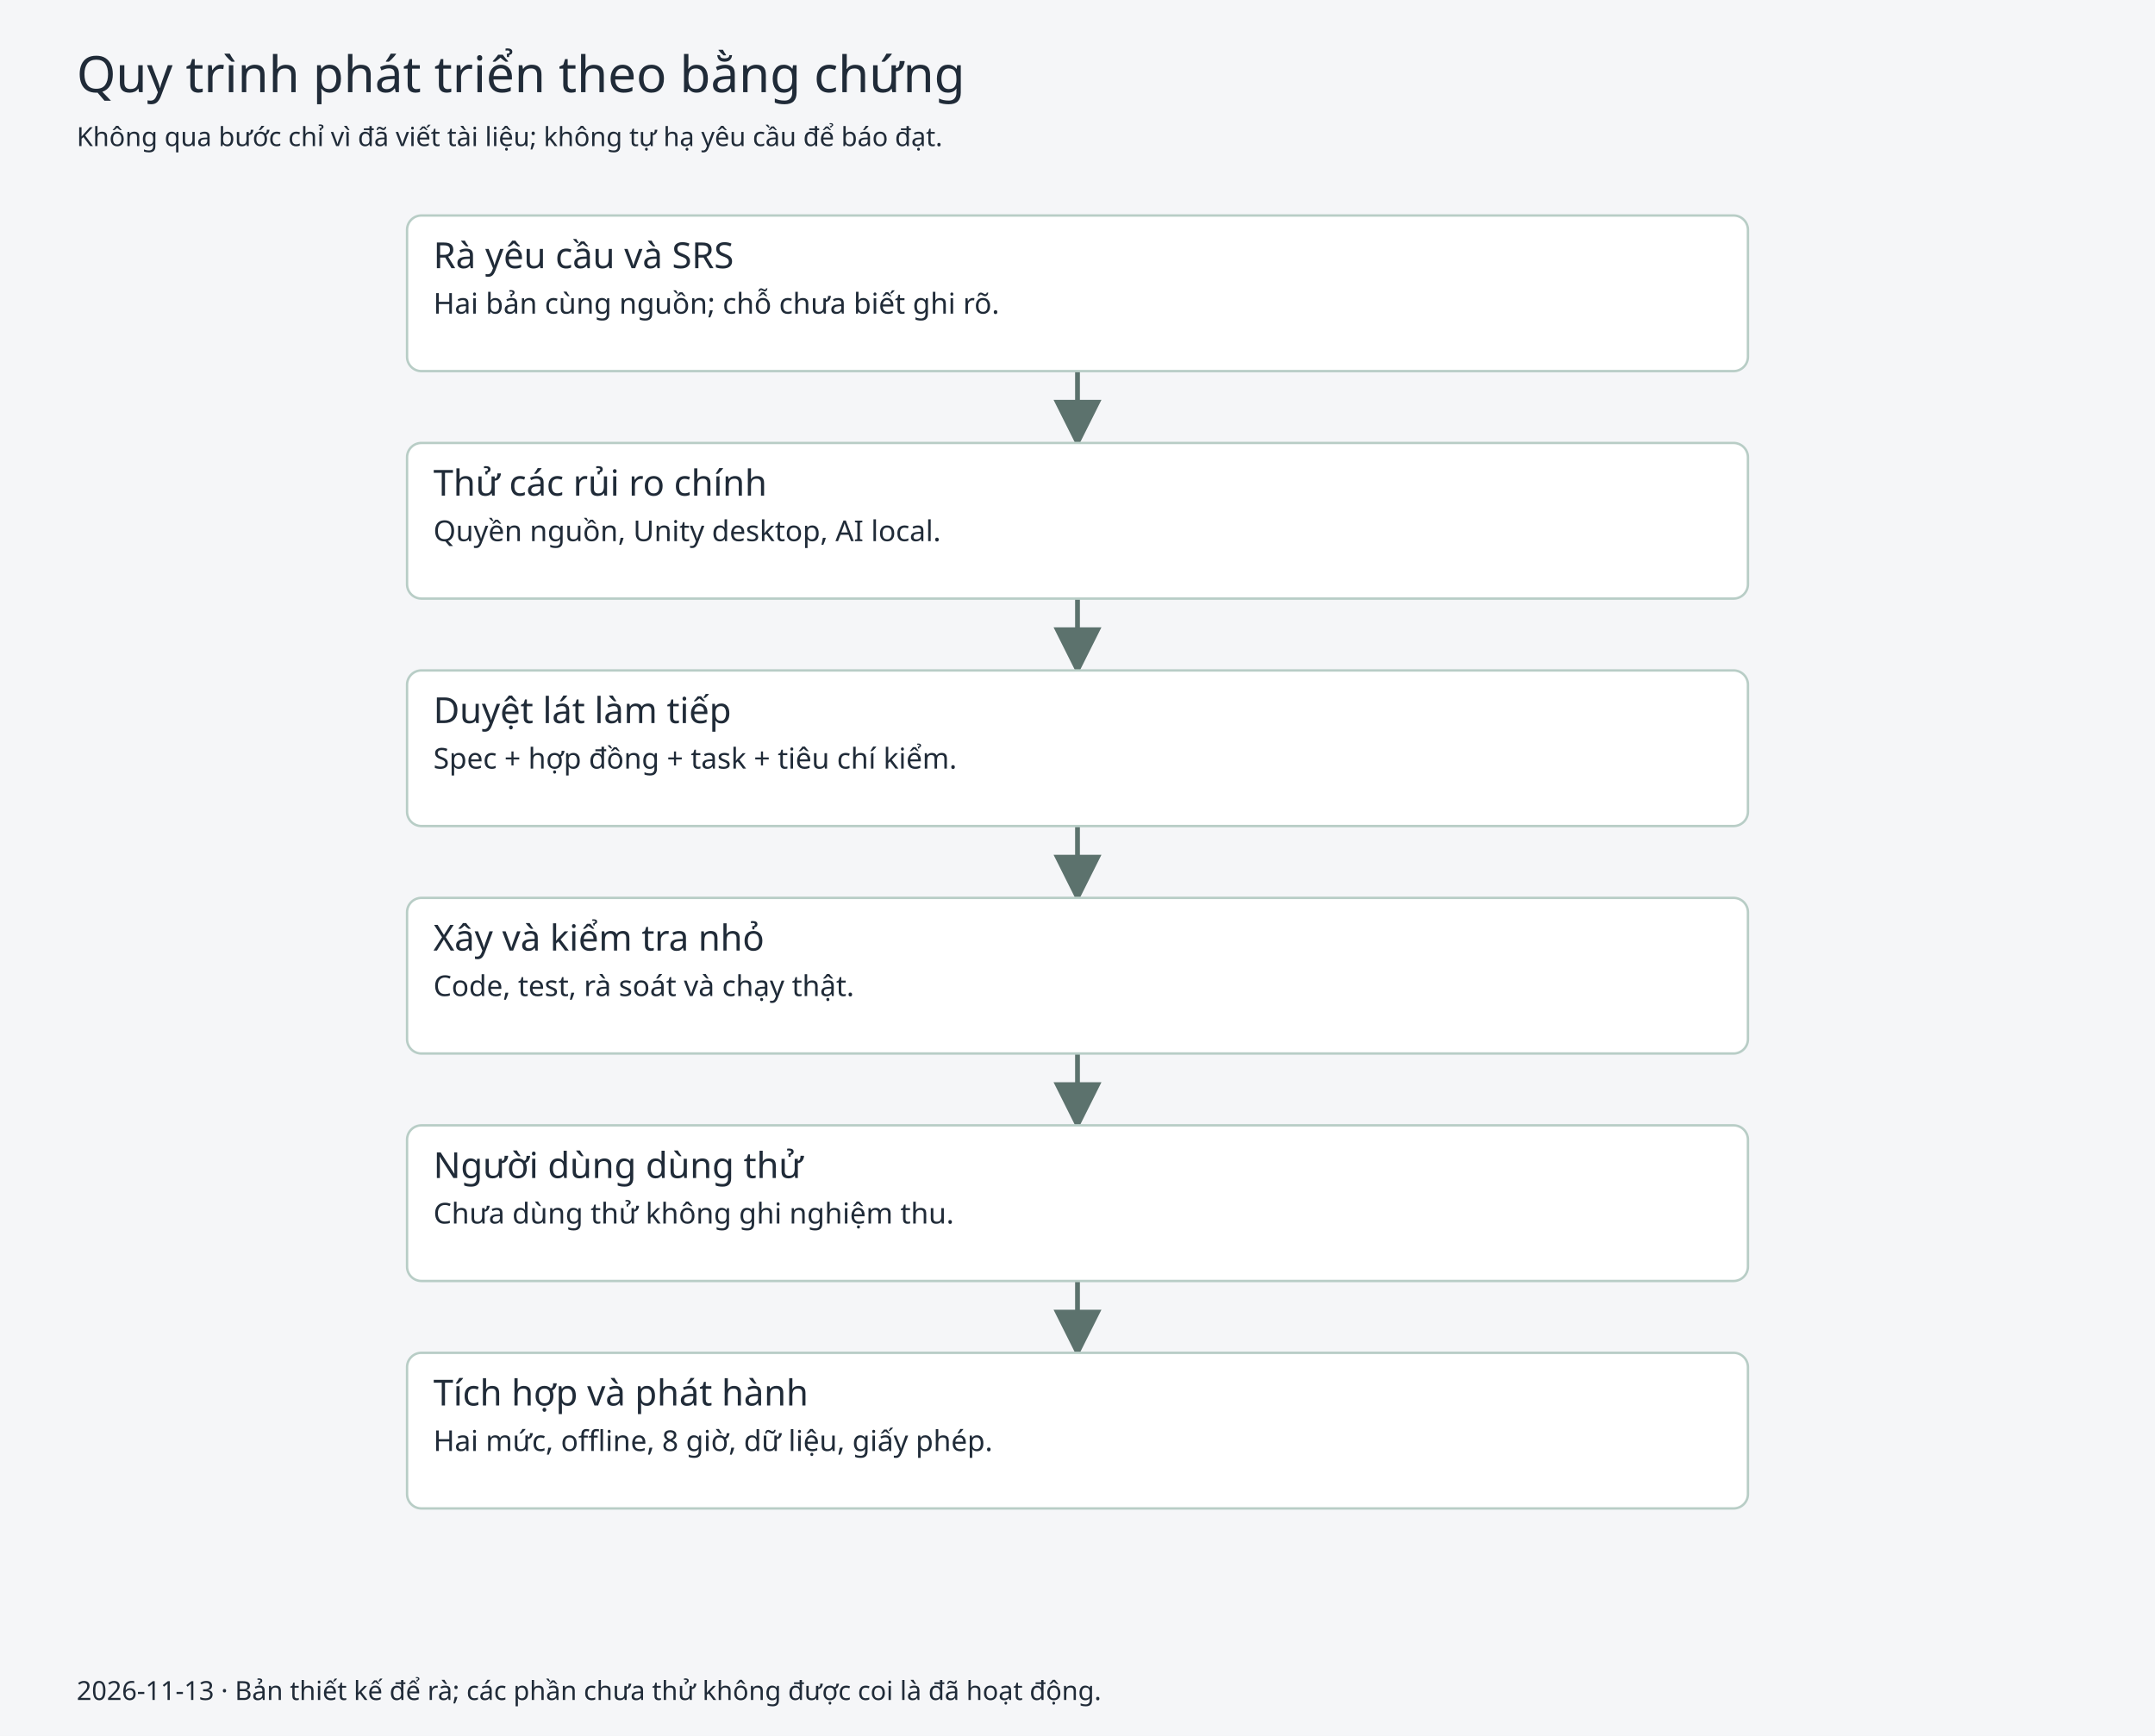
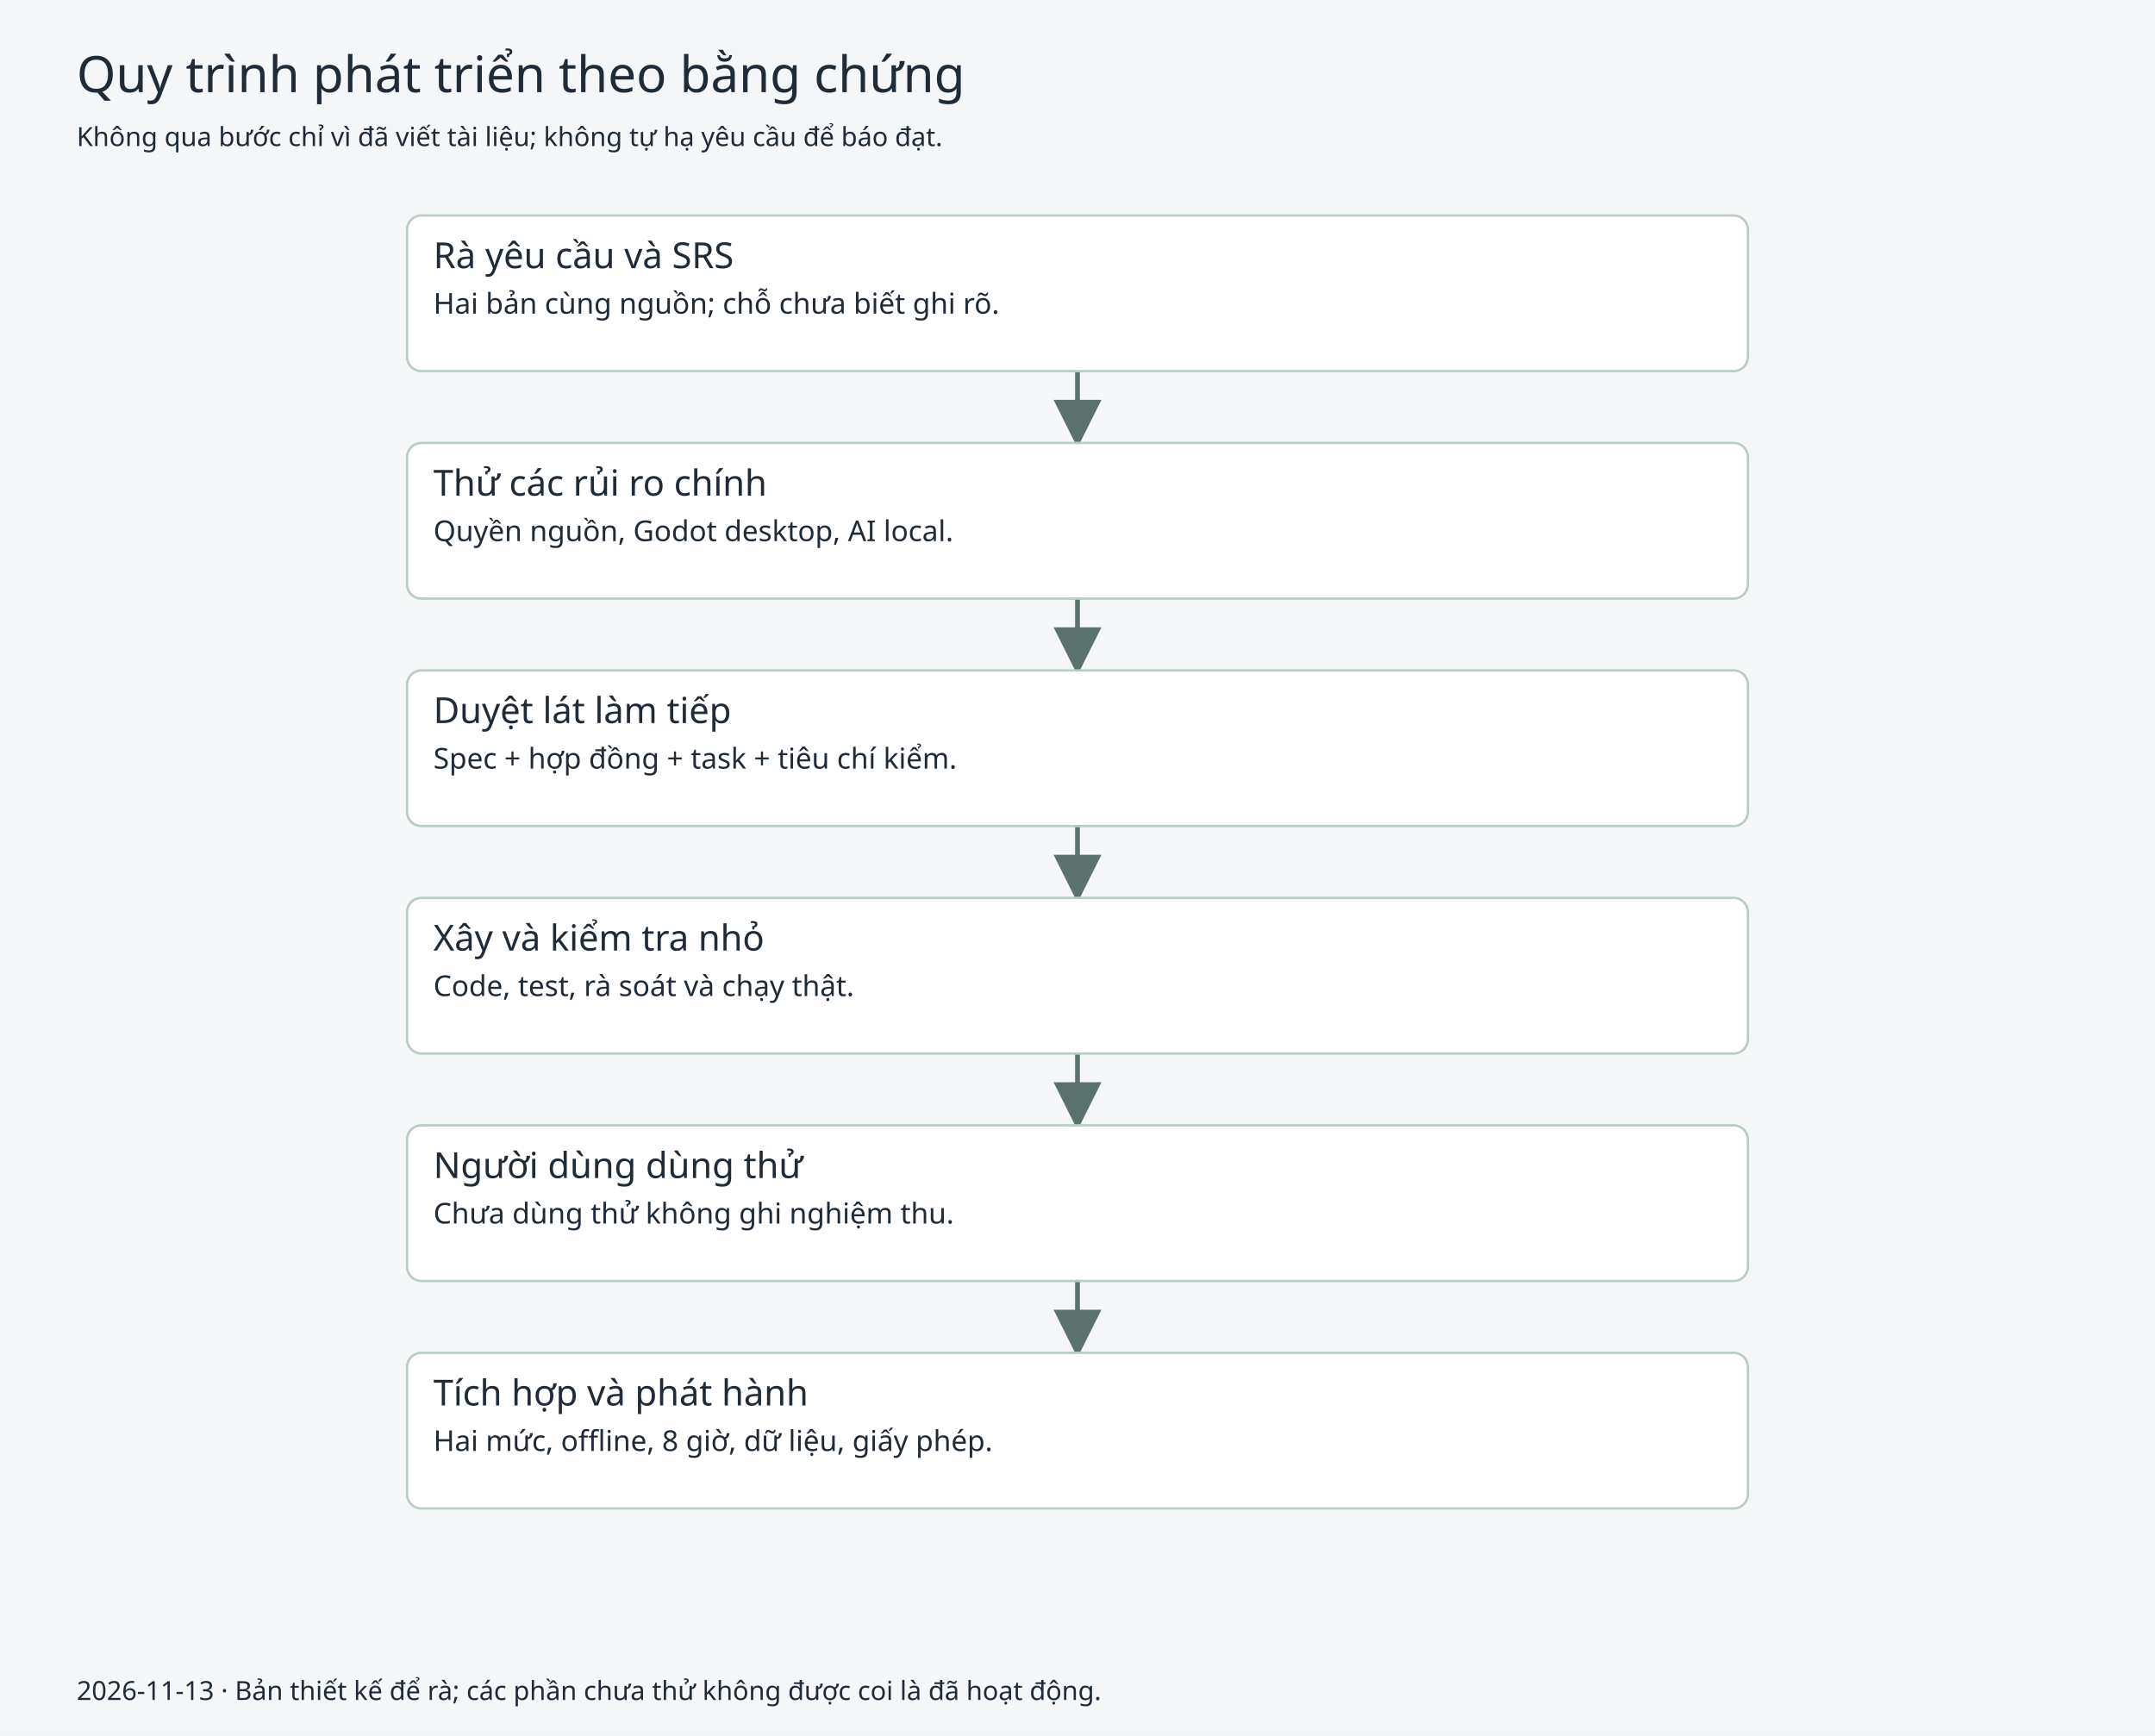
<svg xmlns="http://www.w3.org/2000/svg" width="1800" height="1450" viewBox="0 0 1800 1450">
  <rect width="100%" height="100%" fill="#f5f6f8" />
  <defs>
    <marker id="a" markerWidth="10" markerHeight="10" refX="9" refY="5" orient="auto">
      <path d="M0,0 L10,5 L0,10" fill="#5c726d" />
    </marker>
  </defs>
  <text x="64" y="77" fill="#202b38" font-family="Segoe UI, sans-serif" font-size="42">Quy trình phát triển theo bằng chứng</text>
  <text x="64" y="122" fill="#202b38" font-family="Segoe UI, sans-serif" font-size="22">Không qua bước chỉ vì đã viết tài liệu; không tự hạ yêu cầu để báo đạt.</text>
  <polyline points="900.0,310 900.0,370" fill="none" stroke="#5c726d" stroke-width="4" marker-end="url(#a)" />
  <polyline points="900.0,500 900.0,560" fill="none" stroke="#5c726d" stroke-width="4" marker-end="url(#a)" />
  <polyline points="900.0,690 900.0,750" fill="none" stroke="#5c726d" stroke-width="4" marker-end="url(#a)" />
  <polyline points="900.0,880 900.0,940" fill="none" stroke="#5c726d" stroke-width="4" marker-end="url(#a)" />
  <polyline points="900.0,1070 900.0,1130" fill="none" stroke="#5c726d" stroke-width="4" marker-end="url(#a)" />
  <rect x="340" y="180" width="1120" height="130" rx="12" fill="white" stroke="#b8cdc6" stroke-width="2" />
  <text x="362" y="224" fill="#202b38" font-family="Segoe UI, sans-serif" font-size="30">Rà yêu cầu và SRS</text>
  <text x="362" y="262" fill="#202b38" font-family="Segoe UI, sans-serif" font-size="24">Hai bản cùng nguồn; chỗ chưa biết ghi rõ.</text>
  <rect x="340" y="370" width="1120" height="130" rx="12" fill="white" stroke="#b8cdc6" stroke-width="2" />
  <text x="362" y="414" fill="#202b38" font-family="Segoe UI, sans-serif" font-size="30">Thử các rủi ro chính</text>
-   <text x="362" y="452" fill="#202b38" font-family="Segoe UI, sans-serif" font-size="24">Quyền nguồn, Unity desktop, AI local.</text>
+   <text x="362" y="452" fill="#202b38" font-family="Segoe UI, sans-serif" font-size="24">Quyền nguồn, Godot desktop, AI local.</text>
  <rect x="340" y="560" width="1120" height="130" rx="12" fill="white" stroke="#b8cdc6" stroke-width="2" />
  <text x="362" y="604" fill="#202b38" font-family="Segoe UI, sans-serif" font-size="30">Duyệt lát làm tiếp</text>
  <text x="362" y="642" fill="#202b38" font-family="Segoe UI, sans-serif" font-size="24">Spec + hợp đồng + task + tiêu chí kiểm.</text>
  <rect x="340" y="750" width="1120" height="130" rx="12" fill="white" stroke="#b8cdc6" stroke-width="2" />
  <text x="362" y="794" fill="#202b38" font-family="Segoe UI, sans-serif" font-size="30">Xây và kiểm tra nhỏ</text>
  <text x="362" y="832" fill="#202b38" font-family="Segoe UI, sans-serif" font-size="24">Code, test, rà soát và chạy thật.</text>
  <rect x="340" y="940" width="1120" height="130" rx="12" fill="white" stroke="#b8cdc6" stroke-width="2" />
  <text x="362" y="984" fill="#202b38" font-family="Segoe UI, sans-serif" font-size="30">Người dùng dùng thử</text>
  <text x="362" y="1022" fill="#202b38" font-family="Segoe UI, sans-serif" font-size="24">Chưa dùng thử không ghi nghiệm thu.</text>
  <rect x="340" y="1130" width="1120" height="130" rx="12" fill="white" stroke="#b8cdc6" stroke-width="2" />
  <text x="362" y="1174" fill="#202b38" font-family="Segoe UI, sans-serif" font-size="30">Tích hợp và phát hành</text>
  <text x="362" y="1212" fill="#202b38" font-family="Segoe UI, sans-serif" font-size="24">Hai mức, offline, 8 giờ, dữ liệu, giấy phép.</text>
  <text x="64" y="1420" fill="#202b38" font-family="Segoe UI, sans-serif" font-size="22">2026-11-13 · Bản thiết kế để rà; các phần chưa thử không được coi là đã hoạt động.</text>
</svg>
